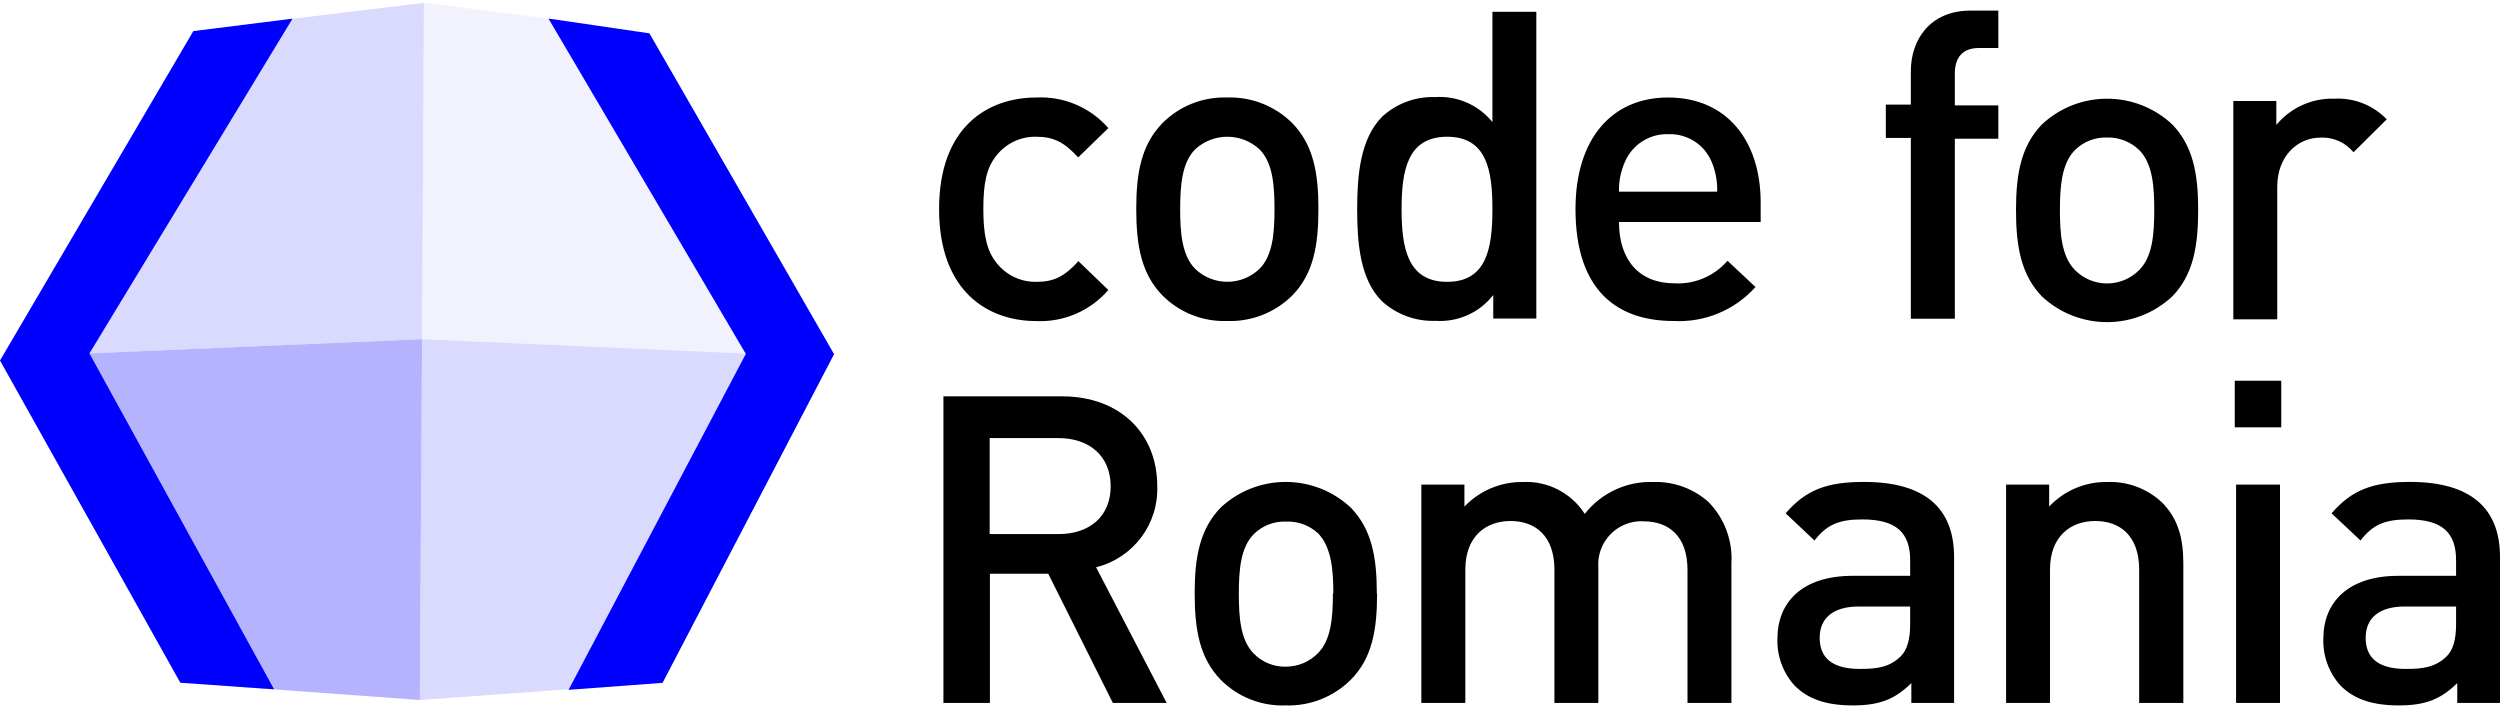
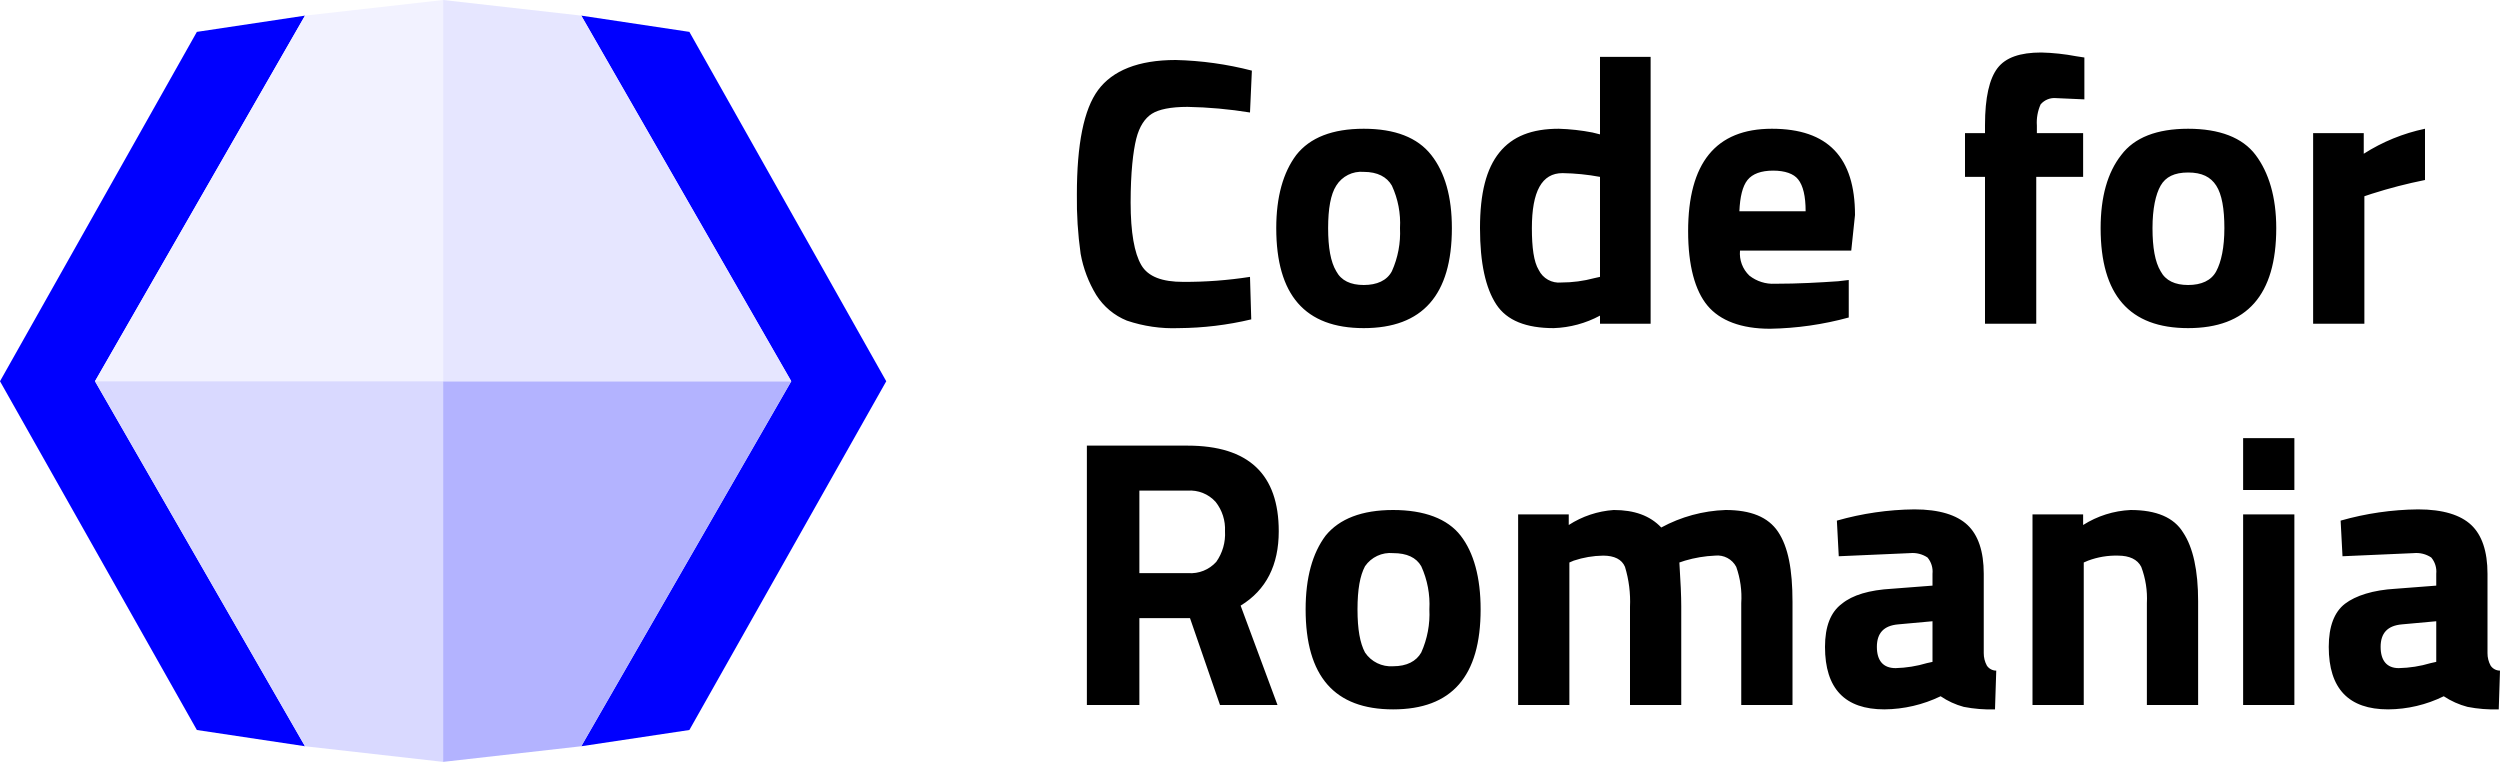
- <svg xmlns="http://www.w3.org/2000/svg" viewBox="0 0 300 85" width="300" height="85">
-   <path d="M124.37,38.53c-5.89,0-11.68-3.62-11.68-13.44s5.79-13.39,11.68-13.39A10.75,10.75,0,0,1,133,15.37l-3.62,3.52c-1.65-1.81-2.94-2.48-5-2.48a5.91,5.91,0,0,0-4.86,2.32C118.38,20.18,118,22,118,25.09s.42,5,1.55,6.41a5.91,5.91,0,0,0,4.86,2.32c2.07,0,3.36-.67,5-2.48L133,34.8A10.79,10.79,0,0,1,124.37,38.53Zm33.84-13.44c0-4.39-.62-7.7-3.1-10.28a10.58,10.58,0,0,0-7.85-3.11,10.45,10.45,0,0,0-7.8,3.11c-2.49,2.58-3.11,5.89-3.11,10.28s.62,7.75,3.11,10.33a10.44,10.44,0,0,0,7.8,3.1,10.57,10.57,0,0,0,7.85-3.1C157.59,32.84,158.21,29.53,158.21,25.09Zm-5.27,0c0,2.84-.2,5.58-1.81,7.18a5.57,5.57,0,0,1-7.7,0c-1.6-1.6-1.81-4.34-1.81-7.18s.21-5.58,1.81-7.18a5.69,5.69,0,0,1,7.7,0C152.74,19.51,152.94,22.25,152.94,25.09Zm26.25,13.13h5.17V1.42h-5.27V14.65a8.12,8.12,0,0,0-6.87-3A8.94,8.94,0,0,0,165.86,14c-2.64,2.64-3,7.08-3,11.06s.31,8.47,3,11.11a9.05,9.05,0,0,0,6.41,2.33,8.08,8.08,0,0,0,6.92-3.1Zm-.1-13.13c0,4.65-.67,8.73-5.43,8.73s-5.47-4.08-5.47-8.73.72-8.68,5.47-8.68S179.09,20.44,179.09,25.09Zm15.19,1.55h17V24.31c0-7.44-4.08-12.61-11.11-12.61-6.72,0-11.11,4.91-11.11,13.39,0,10,5.22,13.43,11.78,13.43a12.3,12.3,0,0,0,9.82-4.08l-3.36-3.15A7.83,7.83,0,0,1,200.94,34c-4.28,0-6.66-2.85-6.66-7.34ZM206.06,23H194.28a8.26,8.26,0,0,1,.72-3.6,5.48,5.48,0,0,1,5.22-3.3,5.41,5.41,0,0,1,5.17,3.3A8.57,8.57,0,0,1,206.06,23Zm28.52-6.35h5.22v-4h-5.22V8.81c0-1.91.93-3.05,2.89-3.05h2.33V1.27h-3.31c-4.91,0-7.19,3.51-7.19,7.28v4h-3v4h3v21.7h5.28Zm29.2,8.57c0-4.39-.62-7.7-3.1-10.28a11.45,11.45,0,0,0-15.66,0c-2.48,2.58-3.1,5.89-3.1,10.28s.62,7.76,3.1,10.34a11.45,11.45,0,0,0,15.66,0c2.48-2.56,3.1-5.92,3.1-10.37Zm-5.27,0c0,2.85-.2,5.58-1.81,7.19a5.42,5.42,0,0,1-7.7,0c-1.6-1.61-1.81-4.34-1.81-7.19S247.4,19.61,249,18a5.25,5.25,0,0,1,3.83-1.5A5.36,5.36,0,0,1,256.7,18c1.61,1.61,1.81,4.35,1.81,7.19Zm27.9-10.9a8.12,8.12,0,0,0-6.25-2.48,8.7,8.7,0,0,0-7,3.15V12.12H268v26.2h5.27V22.4c0-3.61,2.38-5.89,5.22-5.89a4.84,4.84,0,0,1,3.93,1.76ZM140,84.35l-8.47-16.28a9.67,9.67,0,0,0,7.34-9.76c0-6.26-4.45-10.75-11.43-10.75H113.21V84.35h5.58V68.85h7l7.75,15.5Zm-6.72-26c0,3.62-2.53,5.74-6.25,5.74h-8.27V52.57H127c3.75,0,6.28,2.17,6.28,5.79Zm31.94,12.87c0-4.4-.62-7.7-3.11-10.29a11.43,11.43,0,0,0-15.65,0c-2.48,2.59-3.1,5.89-3.1,10.29s.62,7.75,3.1,10.33a10.44,10.44,0,0,0,7.8,3.1,10.57,10.57,0,0,0,7.85-3.1c2.52-2.55,3.14-5.88,3.14-10.32Zm-5.27,0c0,2.84-.21,5.58-1.81,7.18a5.4,5.4,0,0,1-3.85,1.6,5.22,5.22,0,0,1-3.82-1.55c-1.61-1.6-1.81-4.34-1.81-7.18s.2-5.58,1.81-7.19a5.2,5.2,0,0,1,3.82-1.49A5.34,5.34,0,0,1,158.17,64c1.6,1.65,1.83,4.38,1.83,7.23ZM202.5,84.35h5.27V67.61A9.69,9.69,0,0,0,205,60.22a9.49,9.49,0,0,0-6.61-2.38,10,10,0,0,0-8.22,3.83,8.33,8.33,0,0,0-7.44-3.83,9.53,9.53,0,0,0-7,2.95V58.15h-5.17v26.2h5.28v-16c0-4,2.48-5.83,5.42-5.83s5.27,1.75,5.27,5.83v16h5.27V68.13a5.19,5.19,0,0,1,4.78-5.57h0a3.53,3.53,0,0,1,.65,0c3,0,5.27,1.75,5.27,5.83v16Zm26.82,0h5.17V66.83c0-5.94-3.62-9-10.8-9-4.34,0-6.93.88-9.41,3.77l3.46,3.26c1.45-1.86,2.85-2.53,5.74-2.53,4.08,0,5.74,1.6,5.74,4.91V69.1h-6.93c-6,0-9,3.15-9,7.54a8,8,0,0,0,2.07,5.64c1.6,1.6,3.77,2.37,7,2.37s5.07-.77,7-2.68v2.37Zm-.1-11.57V74.9c0,1.86-.37,3.1-1.14,3.87-1.4,1.34-2.89,1.5-4.91,1.5-3.31,0-4.81-1.34-4.81-3.72s1.61-3.77,4.71-3.77Zm27.54,11.57H262V67.61c0-3-.62-5.43-2.64-7.39a9.07,9.07,0,0,0-6.46-2.38,9.35,9.35,0,0,0-7,2.95V58.15h-5.17v26.2H246v-16c0-4,2.48-5.83,5.43-5.83s5.27,1.75,5.27,5.83v16Zm11.41-33.07h5.58V45.69h-5.58Zm.16,33.07h5.27V58.15h-5.27Zm26.5,0H300V66.83c0-5.94-3.62-9-10.8-9-4.34,0-6.93.88-9.41,3.77l3.47,3.26c1.44-1.86,2.84-2.53,5.73-2.53,4.09,0,5.74,1.6,5.74,4.91V69.1H287.8c-6,0-9,3.15-9,7.54a8,8,0,0,0,2.07,5.64c1.6,1.6,3.77,2.37,7,2.37s5.06-.77,7-2.68v2.37Zm-.1-11.57V74.9c0,1.86-.36,3.1-1.14,3.87-1.39,1.34-2.89,1.5-4.91,1.5-3.3,0-4.8-1.34-4.8-3.72s1.6-3.77,4.7-3.77Z" />
-   <polygon points="94.82 42.66 71 2.89 50.89 0.34 50.87 0.34 50.65 40.7 94.82 42.66" fill="#f2f2ff" />
-   <polygon points="50.65 40.7 50.38 84 73.13 82.35 94.93 42.89 94.82 42.66 50.65 40.7" fill="#dad9fe" />
-   <polygon points="50.65 40.7 50.87 0.34 29.86 2.89 5.58 42.62 50.65 40.7" fill="#dad9fe" />
-   <polygon points="5.58 42.62 5.45 42.89 27.72 82.35 50.36 84 50.38 84 50.65 40.7 5.58 42.62" fill="#b5b3fe" />
-   <path d="M35.1,2.24,10.73,42.41,32.89,82.72l-11.25-.79L0,43.26,23.2,3.73ZM77.93,4,65.82,2.23,89.5,42.47,68.23,82.78l11.28-.84L100.09,42.5Z" fill="#00f" />
+ <svg xmlns="http://www.w3.org/2000/svg" width="400" height="121.9" viewBox="0 0 400 121.9">
+   <path d="M48.8,2.5,31.5,5.1,0,61l31.5,55.8,17.3,2.6L15.2,61ZM93,2.5l17.3,2.6L141.8,61l-31.5,55.8L93,119.4,126.6,61Z" fill="#00f" />
+   <path d="M48.8,2.5,70.9,0V61H15.2Z" fill="#f2f2ff" />
+   <path d="M48.8,119.4l22.1,2.5V61H15.2Z" fill="#d9d9ff" />
+   <path d="M93,119.4l-22.1,2.5V61h55.7Z" fill="#b3b3ff" />
+   <path d="M93,2.5,70.9,0V61h55.7Z" fill="#e6e6ff" />
+   <path d="M200.2,51.1a51.4,51.4,0,0,1-11.6,1.4,23.1,23.1,0,0,1-8.3-1.2,10.4,10.4,0,0,1-4.9-4.1,19.3,19.3,0,0,1-2.5-6.6,62.2,62.2,0,0,1-.6-9.5c0-8,1.1-13.6,3.4-16.7s6.4-4.8,12.4-4.8a53.8,53.8,0,0,1,12.2,1.7L200,18a70.4,70.4,0,0,0-10-.9c-2.7,0-4.6.4-5.7,1.1s-2,2-2.5,4-.9,5.4-.9,10.2.6,8.1,1.7,10,3.4,2.7,6.7,2.7a67.5,67.5,0,0,0,10.7-.8Zm7.2-26.3q3.3-4.2,10.8-4.2T229,24.8q3.3,4.2,3.3,11.7c0,10.7-4.7,16-14.1,16s-14-5.3-14-16c0-5,1.1-8.9,3.2-11.7Zm6.4,18.6c.8,1.5,2.3,2.2,4.4,2.2s3.7-.7,4.5-2.2a15,15,0,0,0,1.3-6.9,14.3,14.3,0,0,0-1.3-6.8c-.8-1.4-2.3-2.2-4.5-2.2a4.7,4.7,0,0,0-4.4,2.2c-.9,1.4-1.3,3.7-1.3,6.8S212.9,41.9,213.8,43.4ZM264.1,9.1V51.8H256V50.5a16.8,16.8,0,0,1-7.4,2c-4.4,0-7.5-1.2-9.2-3.8s-2.6-6.6-2.6-12.2,1-9.5,3.1-12.1,5.2-3.8,9.5-3.8a33.6,33.6,0,0,1,5.4.6l1.2.3V9.1Zm-9,35.4.9-.2v-16a35.7,35.7,0,0,0-6-.6c-3.3,0-4.9,2.9-4.9,8.8,0,3.1.3,5.4,1.1,6.7a3.6,3.6,0,0,0,3.6,2A20.4,20.4,0,0,0,255.1,44.5Zm24.8-.4a6.1,6.1,0,0,0,4.1,1.3c3.8,0,7.1-.2,10.1-.4l1.7-.2v6a50.9,50.9,0,0,1-12.6,1.8c-4.6,0-8-1.3-10-3.7s-3.1-6.4-3.1-11.9c0-10.9,4.4-16.4,13.4-16.4s13.3,4.6,13.3,13.8l-.6,5.7H278.4a4.9,4.9,0,0,0,1.5,4Zm9-10.3q0-3.6-1.2-5.1c-.7-.9-2.1-1.4-4-1.4s-3.3.5-4.1,1.5-1.2,2.7-1.3,5Zm36.9-5.5V51.8h-8.2V28.3h-3.2v-7h3.2V20c0-4.4.7-7.4,2-9.1s3.6-2.5,7-2.5a34.5,34.5,0,0,1,5.6.6l1.3.2v6.7l-4.5-.2a2.9,2.9,0,0,0-2.5,1,7.1,7.1,0,0,0-.6,3.4v1.2h7.4v7Zm13.6-3.5c2.1-2.8,5.7-4.2,10.7-4.2s8.7,1.4,10.8,4.2,3.3,6.7,3.3,11.7c0,10.7-4.7,16-14.1,16s-14-5.3-14-16q0-7.5,3.3-11.7Zm6.3,18.6c.8,1.5,2.3,2.2,4.4,2.2s3.7-.7,4.5-2.2,1.3-3.8,1.3-6.9-.4-5.4-1.3-6.8-2.3-2.1-4.5-2.1-3.6.7-4.4,2.1-1.3,3.7-1.3,6.8S344.8,41.9,345.7,43.4Zm24.4,8.4V21.3h8.1v3.3a29.4,29.4,0,0,1,9.8-4v8.2a79.4,79.4,0,0,0-8.5,2.2l-1.2.4V51.8ZM182.3,98.9v13.9h-8.4V71.3H190c9.8,0,14.6,4.6,14.6,13.7,0,5.4-2,9.4-6.1,11.9l5.9,15.9h-9.2l-4.8-13.9Zm12.3-9A7.7,7.7,0,0,0,196,85a7,7,0,0,0-1.5-4.7,5.5,5.5,0,0,0-4.5-1.8h-7.7V91.7h7.8a5.5,5.5,0,0,0,4.5-1.8Zm17.5-4.2c2.2-2.7,5.8-4.1,10.8-4.1s8.7,1.4,10.8,4.1,3.2,6.7,3.2,11.8c0,10.7-4.6,16-14,16s-14-5.3-14-16c0-5.1,1.1-9,3.2-11.8Zm6.3,18.7a5,5,0,0,0,4.5,2.2c2.2,0,3.7-.8,4.5-2.2a15,15,0,0,0,1.3-6.9,14.7,14.7,0,0,0-1.3-6.9q-1.2-2.1-4.5-2.1a4.9,4.9,0,0,0-4.5,2.1c-.8,1.5-1.2,3.7-1.2,6.9S217.6,102.9,218.4,104.4Zm32.7,8.4h-8.2V82.3H251V84a15.2,15.2,0,0,1,7.2-2.4c3.3,0,5.8.9,7.6,2.8a23.2,23.2,0,0,1,10.3-2.8c4,0,6.8,1.1,8.4,3.5s2.3,6,2.3,11.2v16.5h-8.2V96.5a14.6,14.6,0,0,0-.8-5.8,3.4,3.4,0,0,0-3.4-1.8,19.9,19.9,0,0,0-4.8.8l-.9.3c.2,3.1.3,5.4.3,7v15.8h-8.2V97.1a19.1,19.1,0,0,0-.8-6.4c-.5-1.2-1.7-1.8-3.5-1.8a15.5,15.5,0,0,0-4.7.8l-.7.3v22.8Zm66.3-21v12.7a4.1,4.1,0,0,0,.5,2,1.8,1.8,0,0,0,1.5.8l-.2,6.2a22.3,22.3,0,0,1-5-.4,12.2,12.2,0,0,1-3.7-1.7,21.1,21.1,0,0,1-9,2.1c-6.3,0-9.5-3.3-9.5-10q0-4.9,2.7-6.9c1.7-1.4,4.4-2.2,8-2.4l6.5-.5V91.8a3.5,3.5,0,0,0-.8-2.6,4.3,4.3,0,0,0-2.8-.7l-11.4.5-.3-5.7a47,47,0,0,1,12.4-1.8c4,0,6.8.9,8.5,2.5s2.6,4.2,2.6,7.8Zm-13.7,8.1c-2.3.2-3.4,1.4-3.4,3.6s1,3.4,3,3.4a19.2,19.2,0,0,0,5-.8l.9-.2V99.4Zm29.7,12.9h-8.2V82.3h8.1V84a15.5,15.5,0,0,1,7.6-2.4q6.2,0,8.4,3.6c1.6,2.4,2.4,6.1,2.4,11v16.6h-8.2V96.5a14.3,14.3,0,0,0-.9-5.8c-.6-1.2-1.9-1.8-3.7-1.8a12.7,12.7,0,0,0-4.8.8l-.7.3Zm25.5-34.4V70.1h8.2v8.3Zm0,34.4V82.3h8.2v30.5Zm39.1-21v12.7a4.1,4.1,0,0,0,.5,2,1.8,1.8,0,0,0,1.5.8l-.2,6.2a22.3,22.3,0,0,1-5-.4,12.7,12.7,0,0,1-3.8-1.7,20.4,20.4,0,0,1-8.9,2.1c-6.3,0-9.5-3.3-9.5-10,0-3.3.9-5.6,2.6-6.9s4.5-2.2,8.1-2.4l6.5-.5V91.8a3.5,3.5,0,0,0-.8-2.6,4.3,4.3,0,0,0-2.8-.7l-11.4.5-.3-5.7a47,47,0,0,1,12.4-1.8c4,0,6.8.9,8.5,2.5s2.6,4.2,2.6,7.8Zm-13.7,8.1c-2.3.2-3.4,1.4-3.4,3.6s1,3.4,2.9,3.4a19.2,19.2,0,0,0,5.1-.8l.9-.2V99.4Z" />
</svg>
